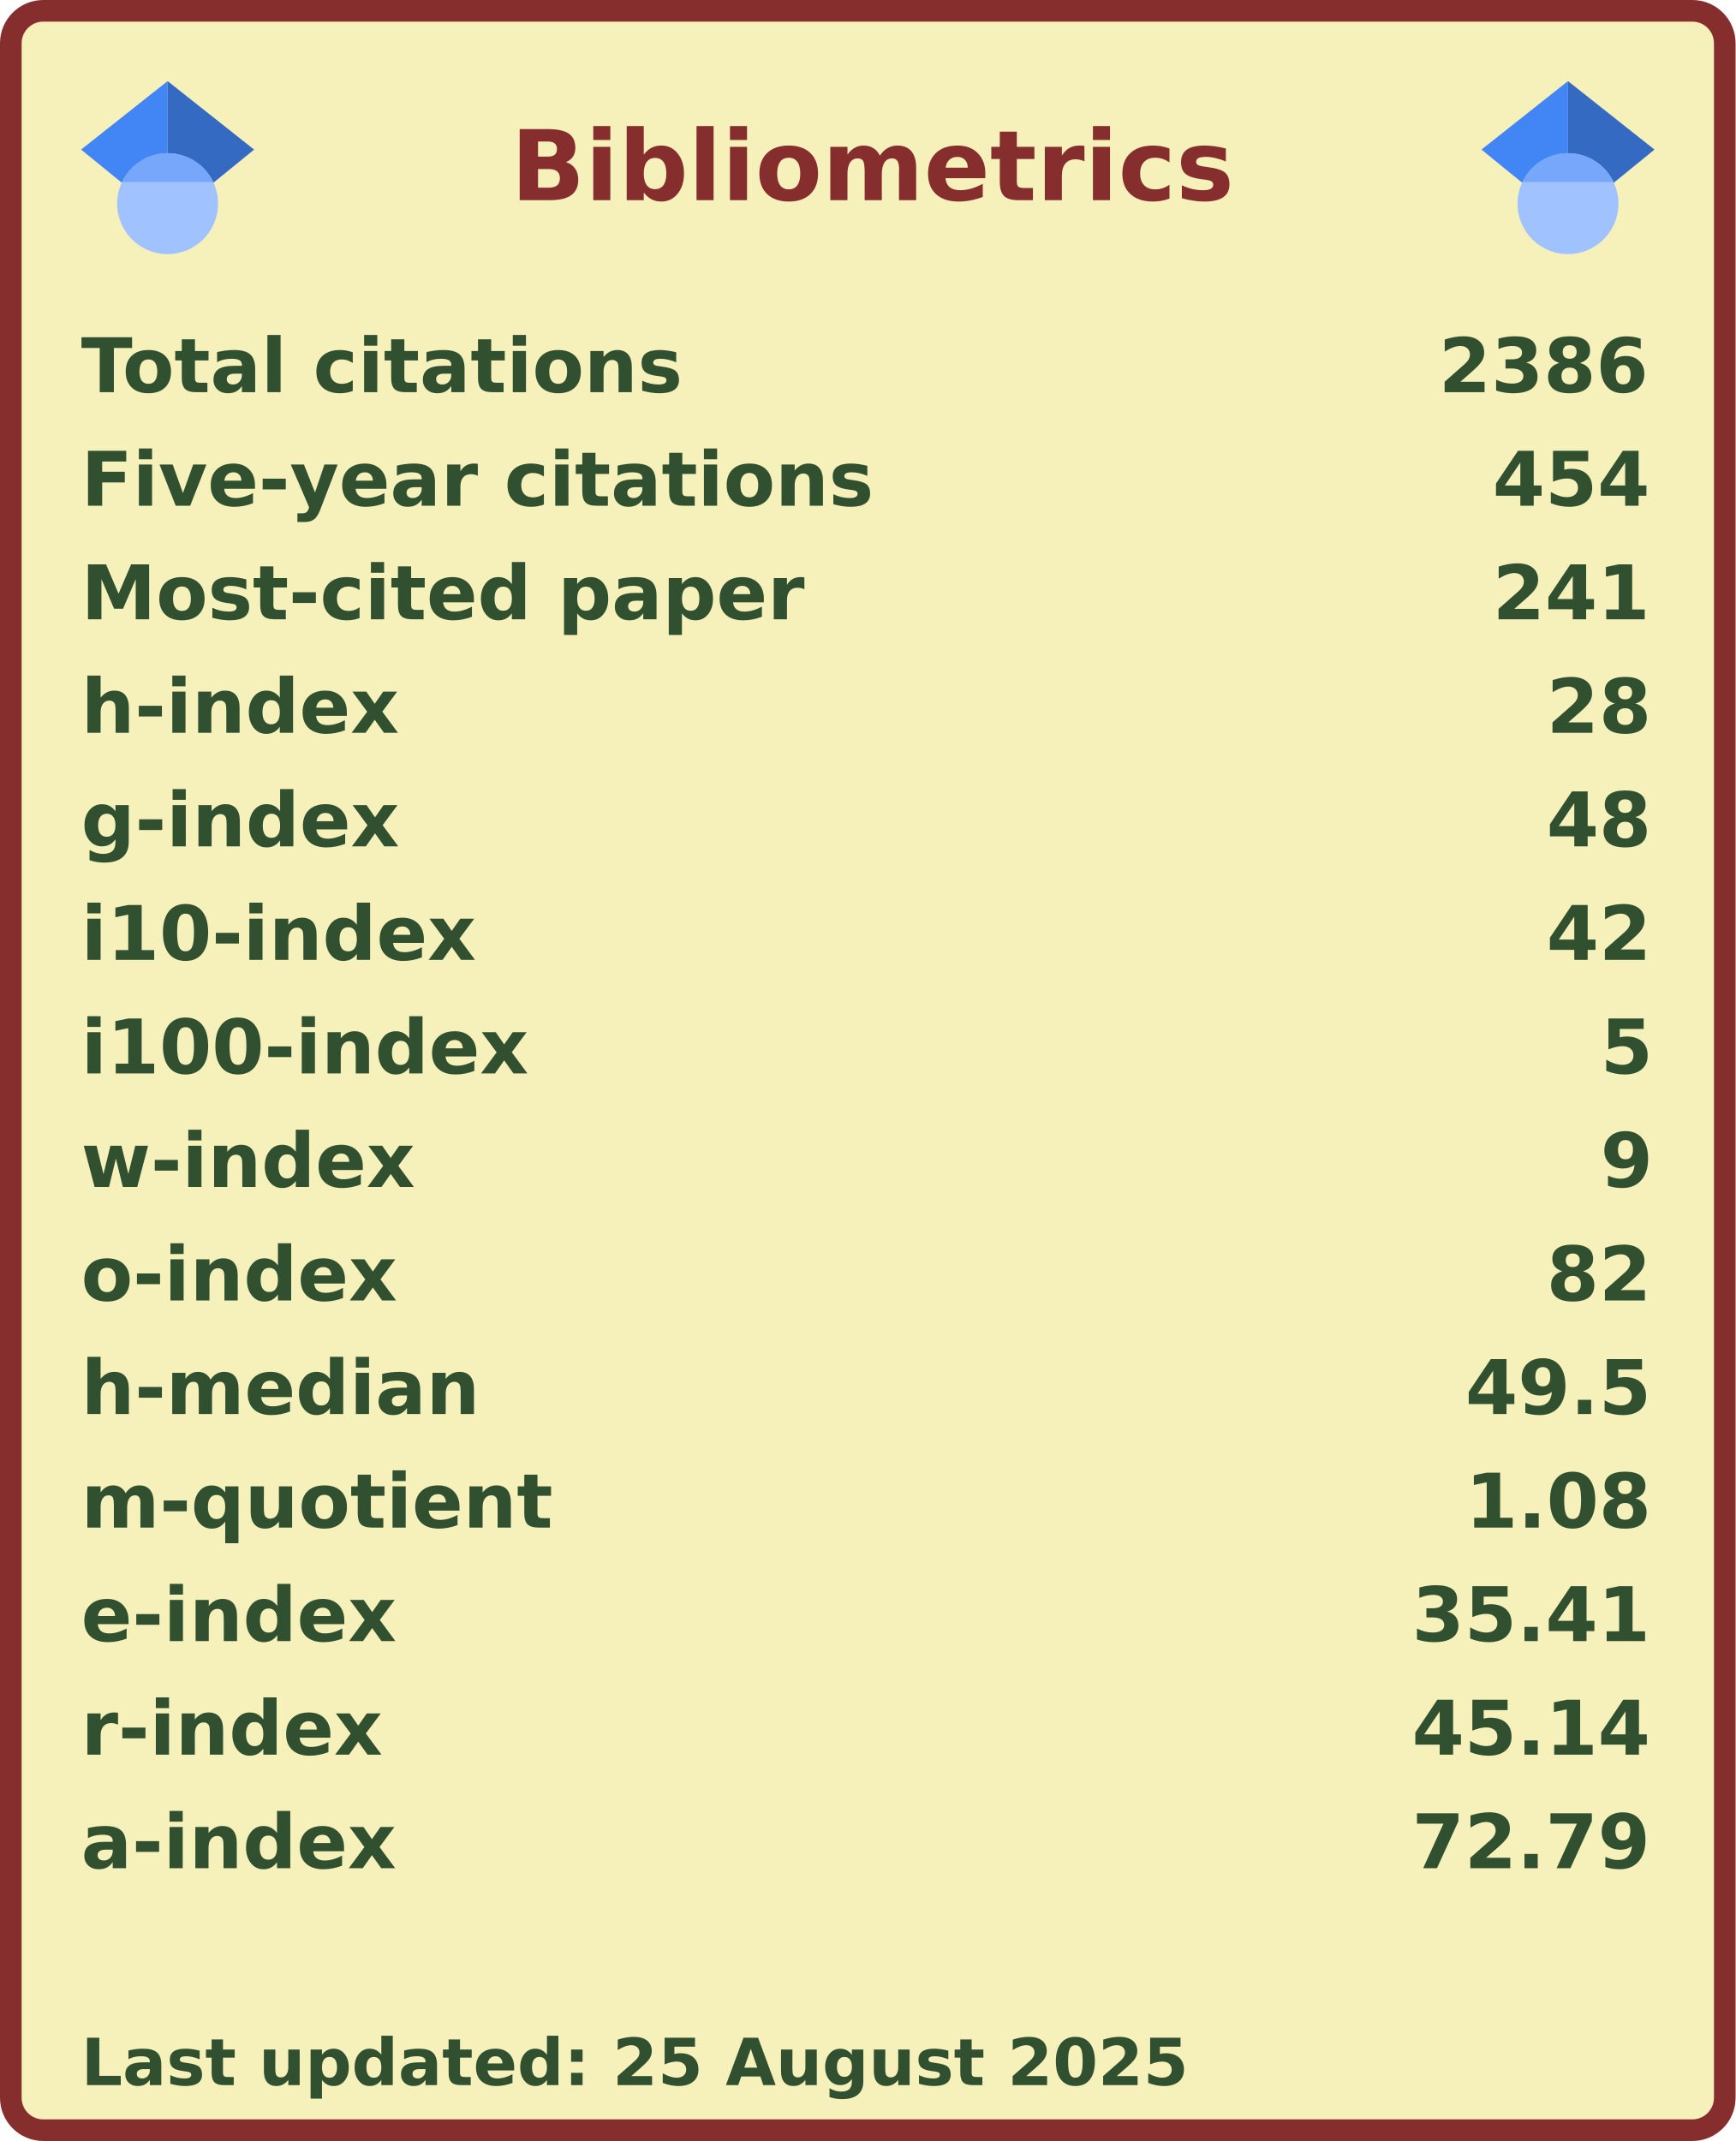
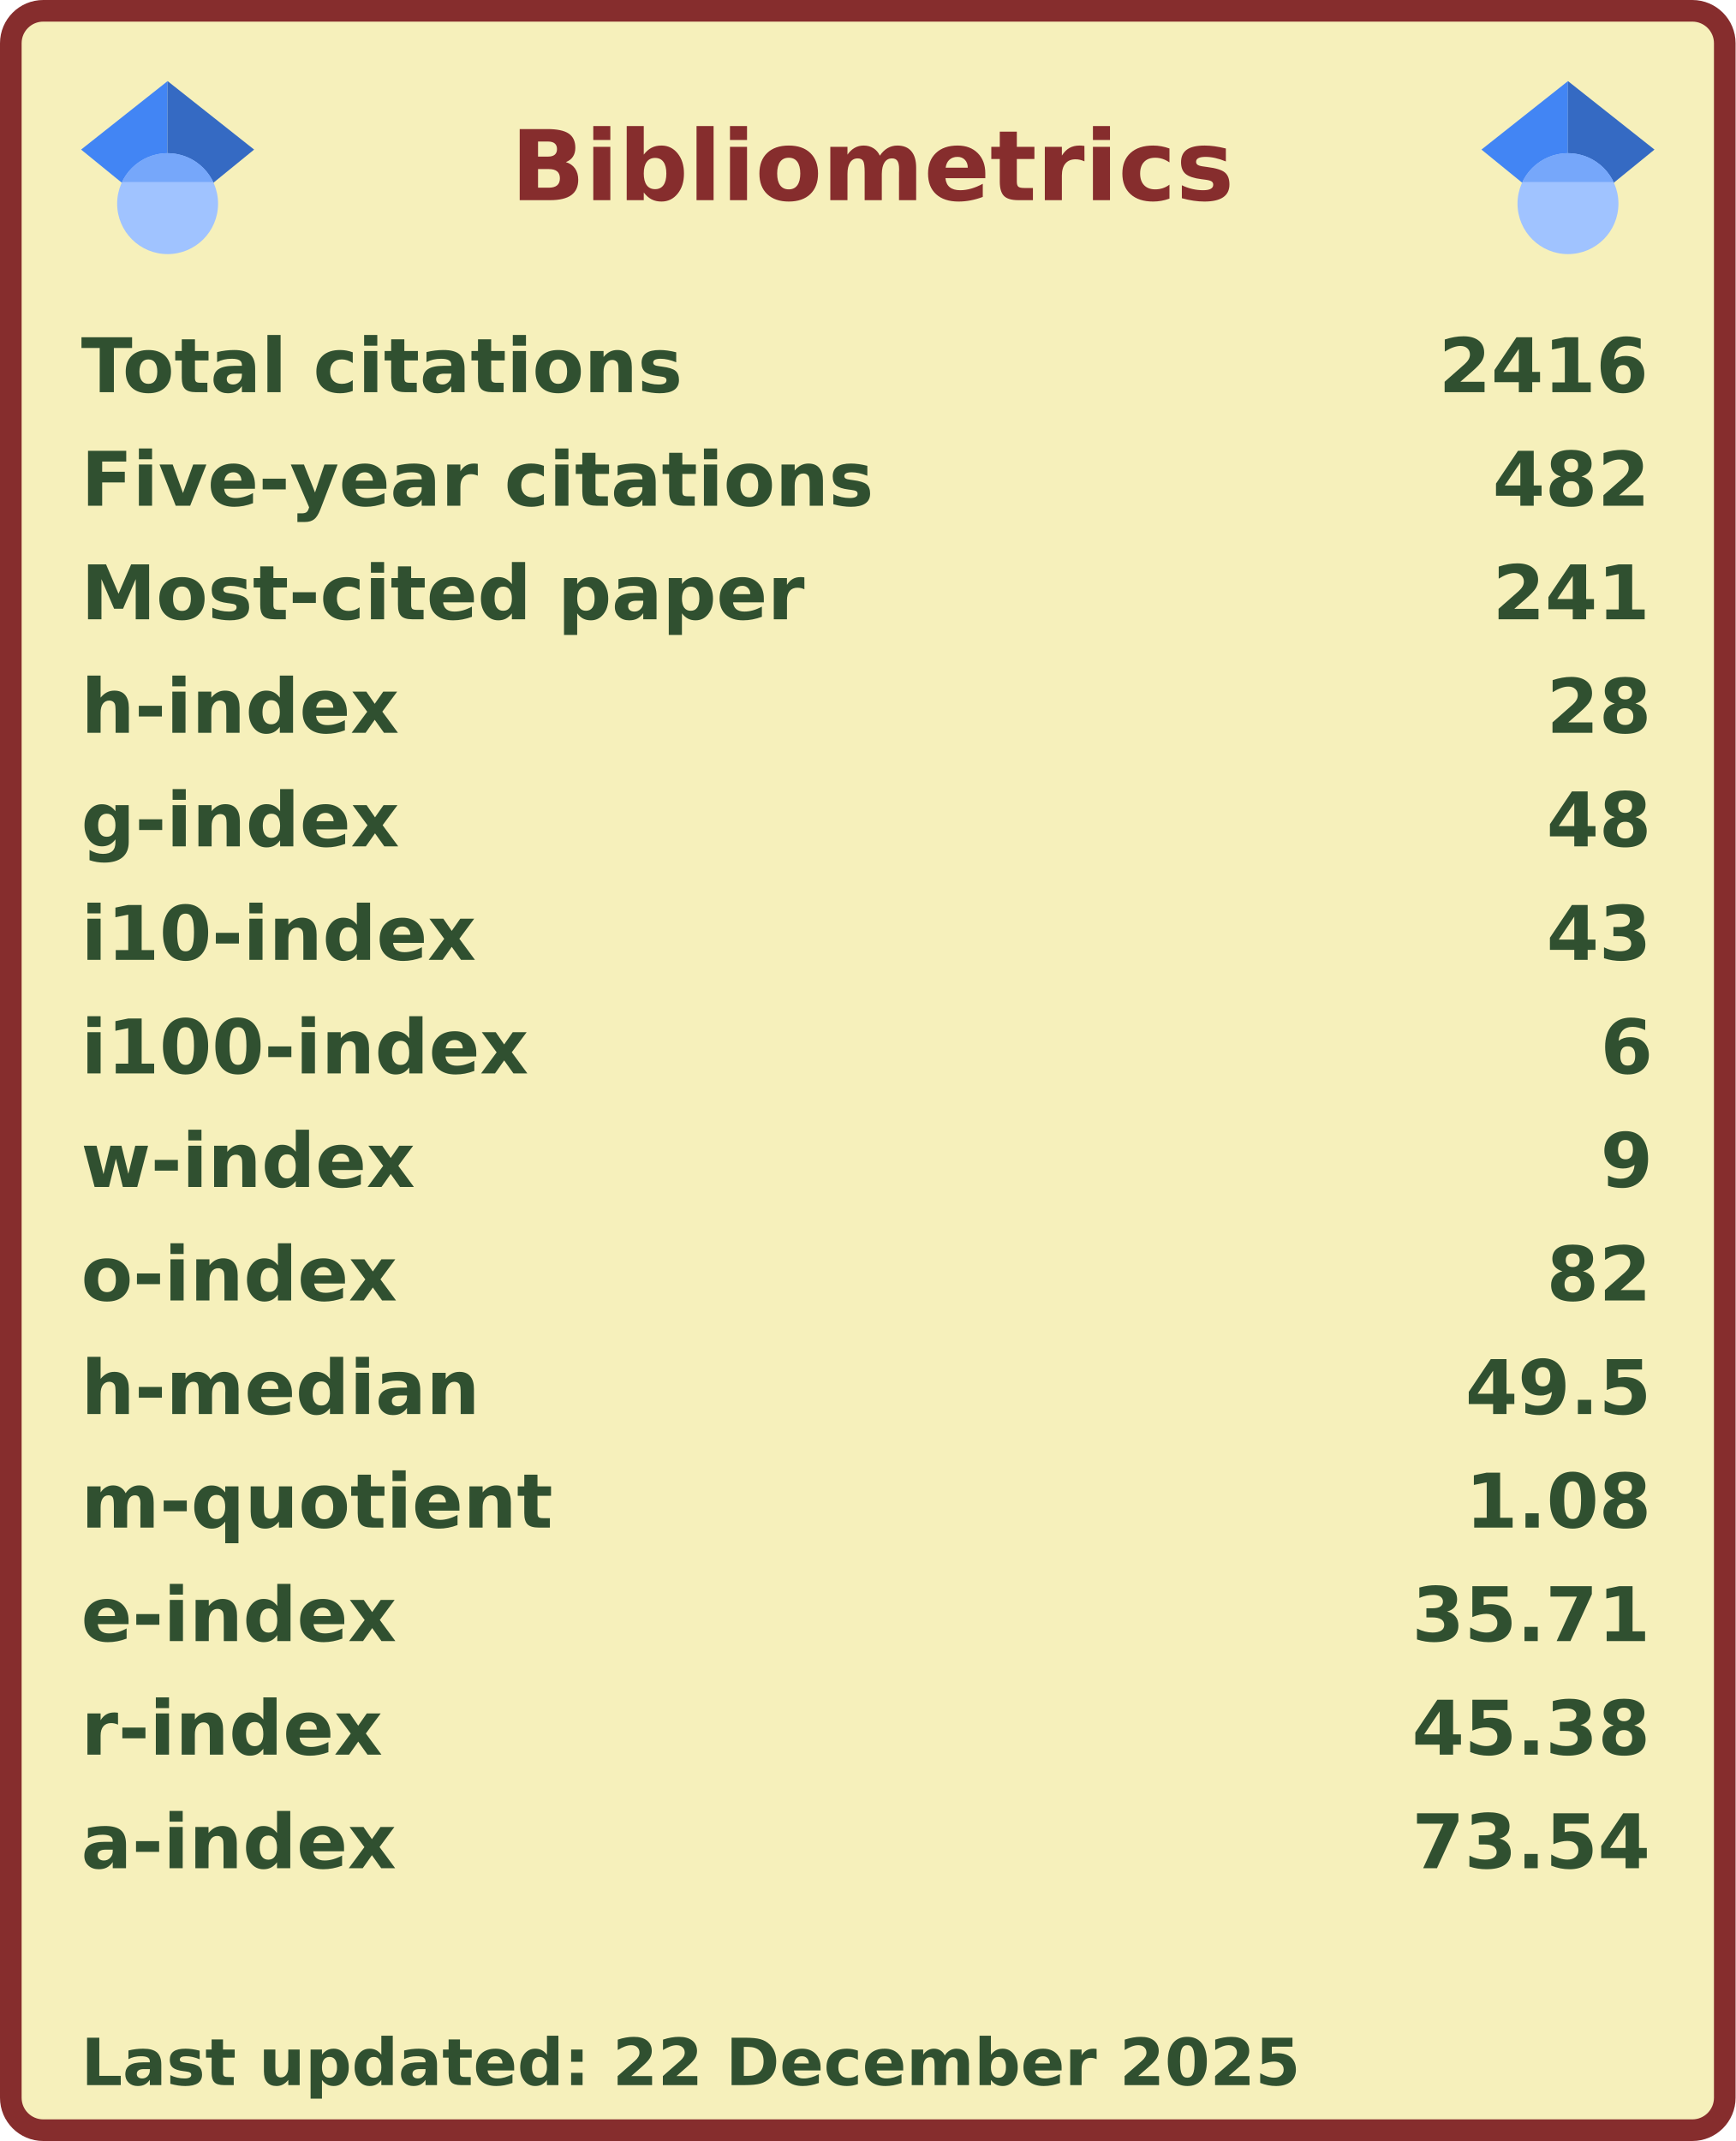
<svg xmlns="http://www.w3.org/2000/svg" width="321" height="396" viewBox="0 0 321 396" lang="en" xml:lang="en">
  <rect x="2" y="2" stroke-width="4" rx="6" width="317" height="392" stroke="#862d2d" fill="#f6f0bb" />
  <g font-weight="600" font-size="110pt" font-family="Verdana,Geneva,DejaVu Sans,sans-serif" text-rendering="geometricPrecision">
    <text x="768" y="301" lengthAdjust="spacingAndGlyphs" textLength="1074" transform="scale(0.123)" fill="#862d2d">Bibliometrics</text>
    <g fill="#305030">
      <g transform="translate(15, 60)">
        <g transform="scale(0.095)">
          <text lengthAdjust="spacingAndGlyphs" textLength="1170" x="0" y="132">Total citations</text>
-           <text lengthAdjust="spacingAndGlyphs" textLength="420" x="2643" y="132">2386</text>
+           <text lengthAdjust="spacingAndGlyphs" textLength="420" x="2643" y="132">2416</text>
        </g>
      </g>
      <g transform="translate(15, 81)">
        <g transform="scale(0.095)">
          <text lengthAdjust="spacingAndGlyphs" textLength="1524" x="0" y="132">Five-year citations</text>
-           <text lengthAdjust="spacingAndGlyphs" textLength="315" x="2748" y="132">454</text>
+           <text lengthAdjust="spacingAndGlyphs" textLength="315" x="2748" y="132">482</text>
        </g>
      </g>
      <g transform="translate(15, 102)">
        <g transform="scale(0.095)">
          <text lengthAdjust="spacingAndGlyphs" textLength="1395" x="0" y="132">Most-cited paper</text>
          <text lengthAdjust="spacingAndGlyphs" textLength="315" x="2748" y="132">241</text>
        </g>
      </g>
      <g transform="translate(15, 123)">
        <g transform="scale(0.095)">
          <text lengthAdjust="spacingAndGlyphs" textLength="621" x="0" y="132">h-index</text>
          <text lengthAdjust="spacingAndGlyphs" textLength="210" x="2853" y="132">28</text>
        </g>
      </g>
      <g transform="translate(15, 144)">
        <g transform="scale(0.095)">
          <text lengthAdjust="spacingAndGlyphs" textLength="621" x="0" y="132">g-index</text>
          <text lengthAdjust="spacingAndGlyphs" textLength="210" x="2853" y="132">48</text>
        </g>
      </g>
      <g transform="translate(15, 165)">
        <g transform="scale(0.095)">
          <text lengthAdjust="spacingAndGlyphs" textLength="772" x="0" y="132">i10-index</text>
-           <text lengthAdjust="spacingAndGlyphs" textLength="210" x="2853" y="132">42</text>
+           <text lengthAdjust="spacingAndGlyphs" textLength="210" x="2853" y="132">43</text>
        </g>
      </g>
      <g transform="translate(15, 186)">
        <g transform="scale(0.095)">
          <text lengthAdjust="spacingAndGlyphs" textLength="878" x="0" y="132">i100-index</text>
-           <text lengthAdjust="spacingAndGlyphs" textLength="105" x="2958" y="132">5</text>
+           <text lengthAdjust="spacingAndGlyphs" textLength="105" x="2958" y="132">6</text>
        </g>
      </g>
      <g transform="translate(15, 207)">
        <g transform="scale(0.095)">
          <text lengthAdjust="spacingAndGlyphs" textLength="651" x="0" y="132">w-index</text>
          <text lengthAdjust="spacingAndGlyphs" textLength="105" x="2958" y="132">9</text>
        </g>
      </g>
      <g transform="translate(15, 228)">
        <g transform="scale(0.095)">
          <text lengthAdjust="spacingAndGlyphs" textLength="618" x="0" y="132">o-index</text>
          <text lengthAdjust="spacingAndGlyphs" textLength="210" x="2853" y="132">82</text>
        </g>
      </g>
      <g transform="translate(15, 249)">
        <g transform="scale(0.095)">
          <text lengthAdjust="spacingAndGlyphs" textLength="784" x="0" y="132">h-median</text>
          <text lengthAdjust="spacingAndGlyphs" textLength="368" x="2695" y="132">49.5</text>
        </g>
      </g>
      <g transform="translate(15, 270)">
        <g transform="scale(0.095)">
          <text lengthAdjust="spacingAndGlyphs" textLength="914" x="0" y="132">m-quotient</text>
          <text lengthAdjust="spacingAndGlyphs" textLength="368" x="2695" y="132">1.08</text>
        </g>
      </g>
      <g transform="translate(15, 291)">
        <g transform="scale(0.095)">
          <text lengthAdjust="spacingAndGlyphs" textLength="618" x="0" y="132">e-index</text>
-           <text lengthAdjust="spacingAndGlyphs" textLength="472" x="2591" y="132">35.41</text>
+           <text lengthAdjust="spacingAndGlyphs" textLength="472" x="2591" y="132">35.71</text>
        </g>
      </g>
      <g transform="translate(15, 312)">
        <g transform="scale(0.095)">
          <text lengthAdjust="spacingAndGlyphs" textLength="584" x="0" y="132">r-index</text>
-           <text lengthAdjust="spacingAndGlyphs" textLength="472" x="2591" y="132">45.14</text>
+           <text lengthAdjust="spacingAndGlyphs" textLength="472" x="2591" y="132">45.38</text>
        </g>
      </g>
      <g transform="translate(15, 333)">
        <g transform="scale(0.095)">
          <text lengthAdjust="spacingAndGlyphs" textLength="616" x="0" y="132">a-index</text>
-           <text lengthAdjust="spacingAndGlyphs" textLength="472" x="2591" y="132">72.79</text>
+           <text lengthAdjust="spacingAndGlyphs" textLength="472" x="2591" y="132">73.54</text>
        </g>
      </g>
      <g transform="translate(15, 375)">
        <g transform="scale(0.082)">
-           <text lengthAdjust="spacingAndGlyphs" textLength="2496" x="0" y="130">Last updated: 25 August 2025</text>
+           <text lengthAdjust="spacingAndGlyphs" textLength="2775" x="0" y="130">Last updated: 22 December 2025</text>
        </g>
      </g>
      <svg x="15" y="15" width="32" height="32" viewBox="0 0 512 512">
        <path fill="#4285f4" d="M256 411.12L0 202.667 256 0z" />
        <path fill="#356ac3" d="M256 411.12l256-208.453L256 0z" />
        <circle fill="#a0c3ff" cx="256" cy="362.667" r="149.333" />
        <path fill="#76a7fa" d="M121.037 298.667c23.968-50.453 75.392-85.334 134.963-85.334s110.995 34.881 134.963 85.334H121.037z" />
      </svg>
      <svg x="274" y="15" width="32" height="32" viewBox="0 0 512 512">
        <path fill="#4285f4" d="M256 411.12L0 202.667 256 0z" />
        <path fill="#356ac3" d="M256 411.12l256-208.453L256 0z" />
        <circle fill="#a0c3ff" cx="256" cy="362.667" r="149.333" />
        <path fill="#76a7fa" d="M121.037 298.667c23.968-50.453 75.392-85.334 134.963-85.334s110.995 34.881 134.963 85.334H121.037z" />
      </svg>
    </g>
  </g>
</svg>
